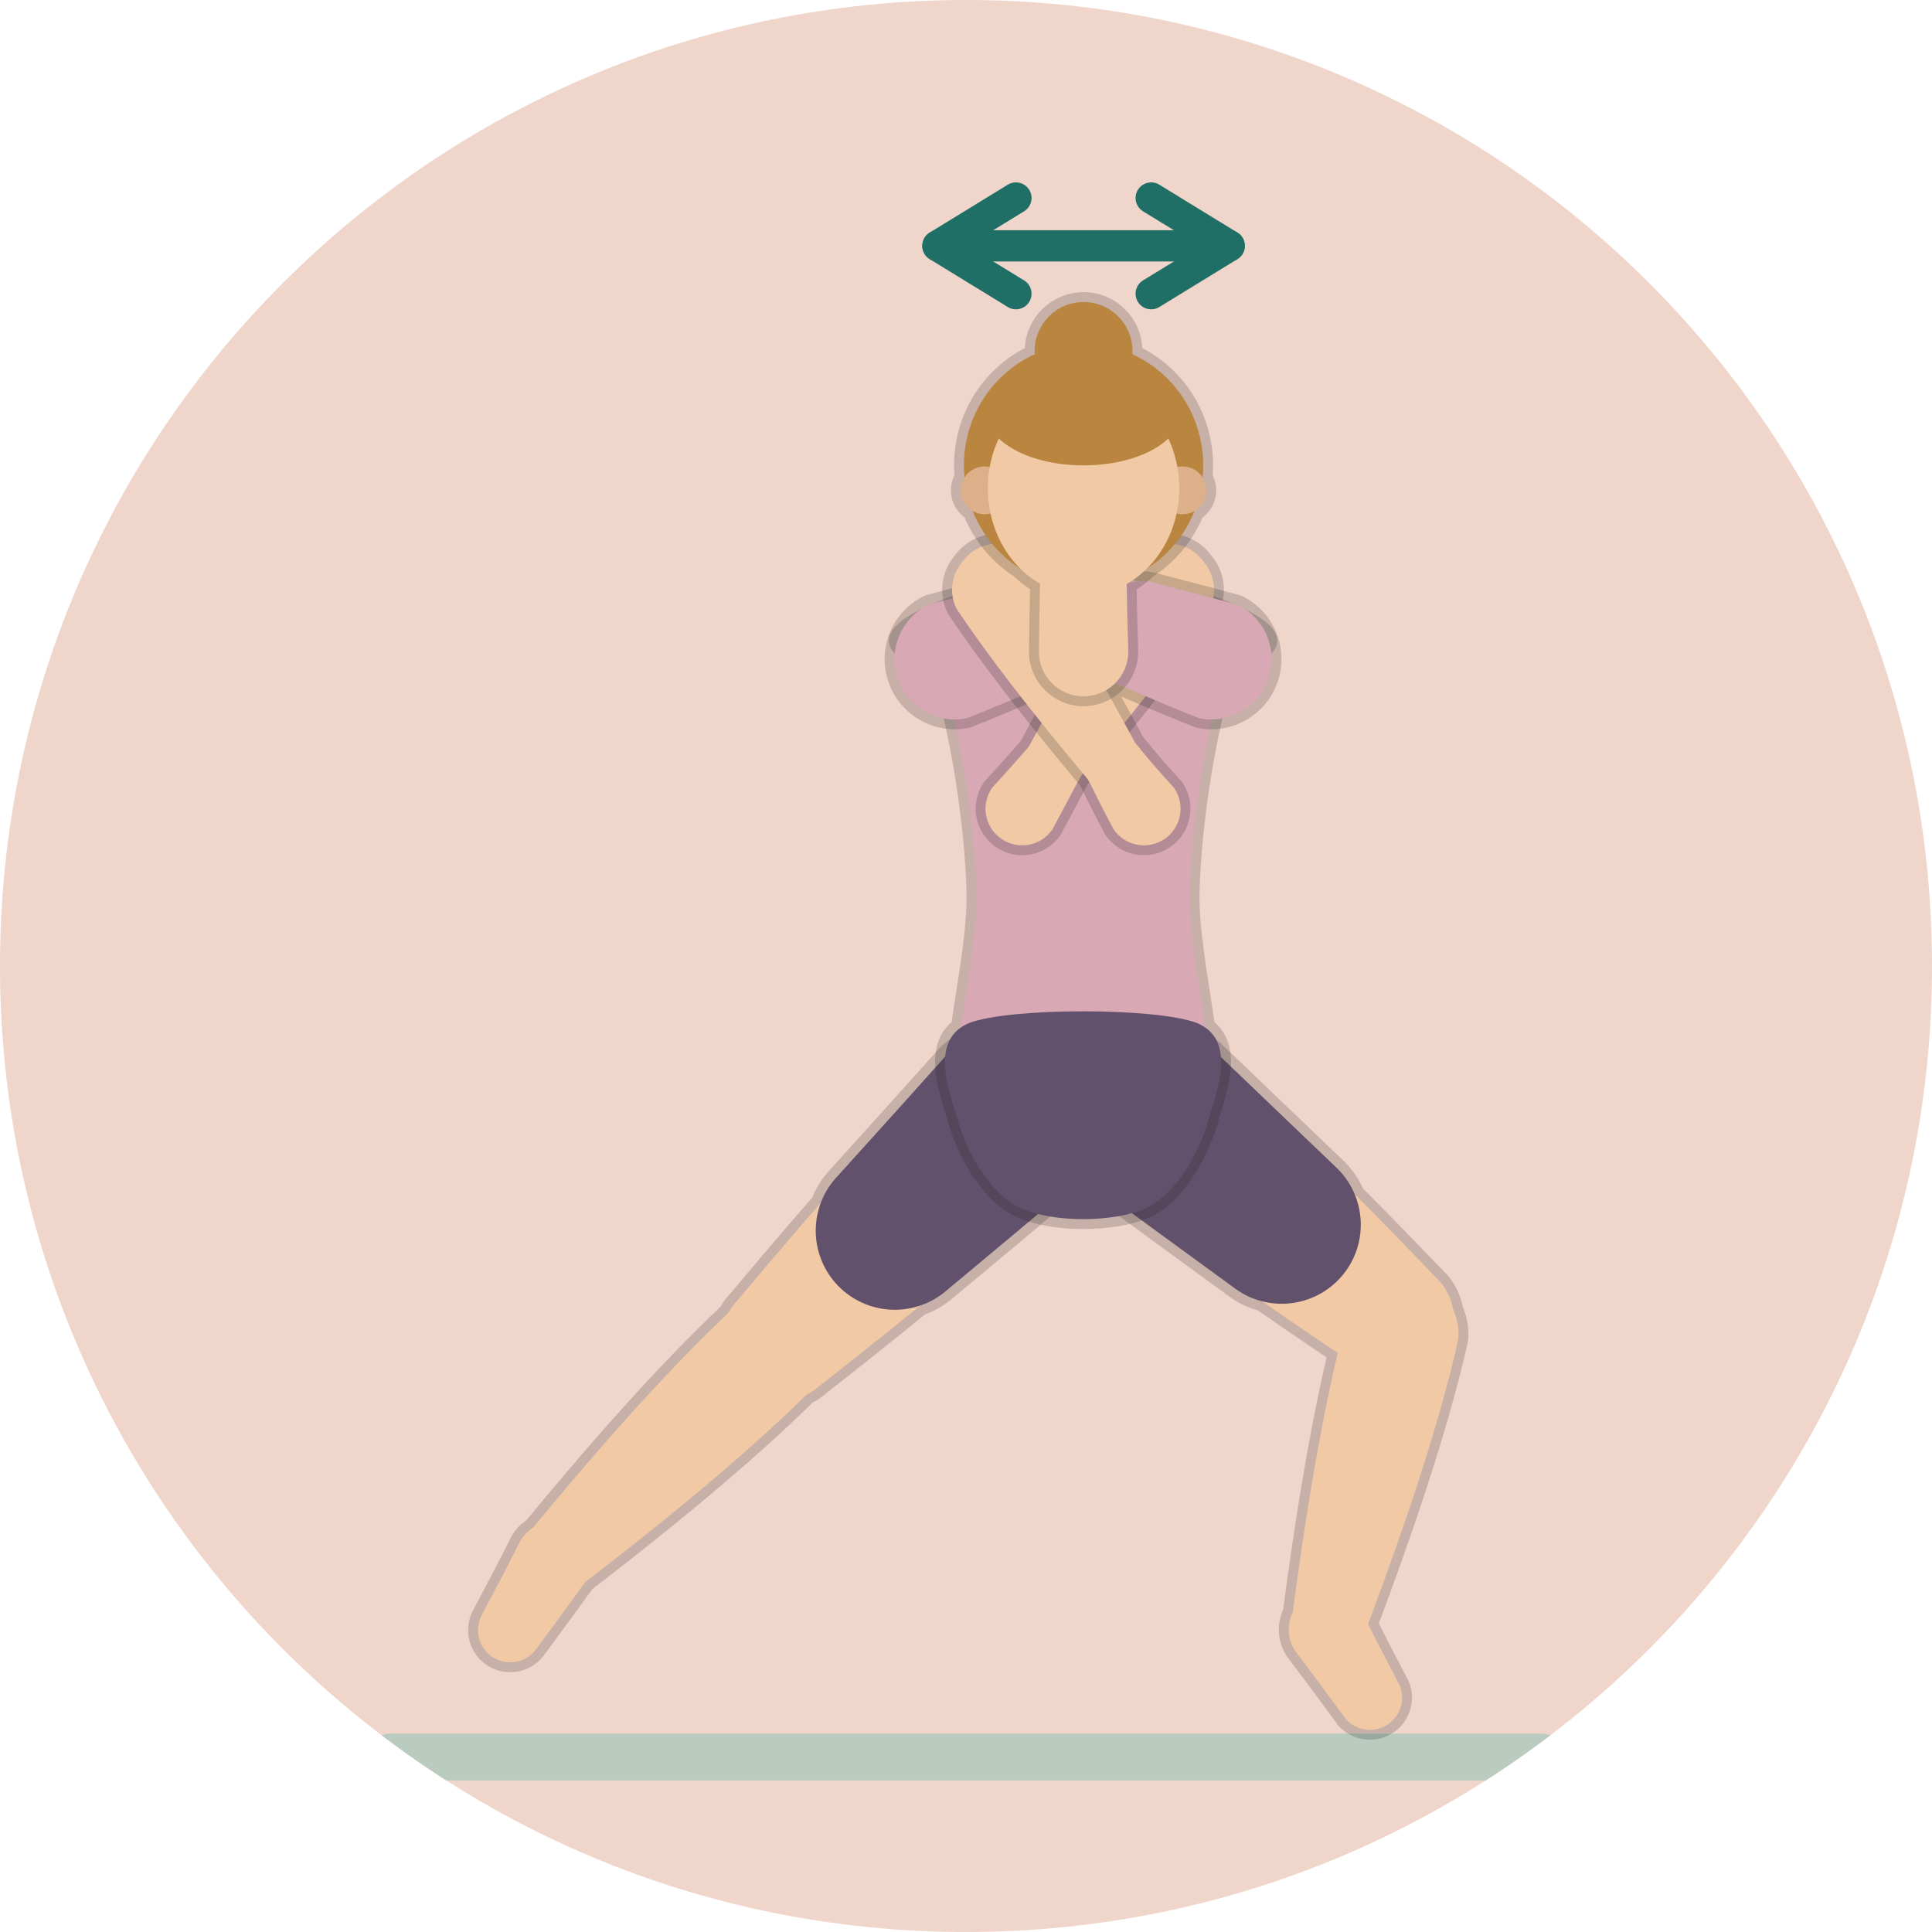
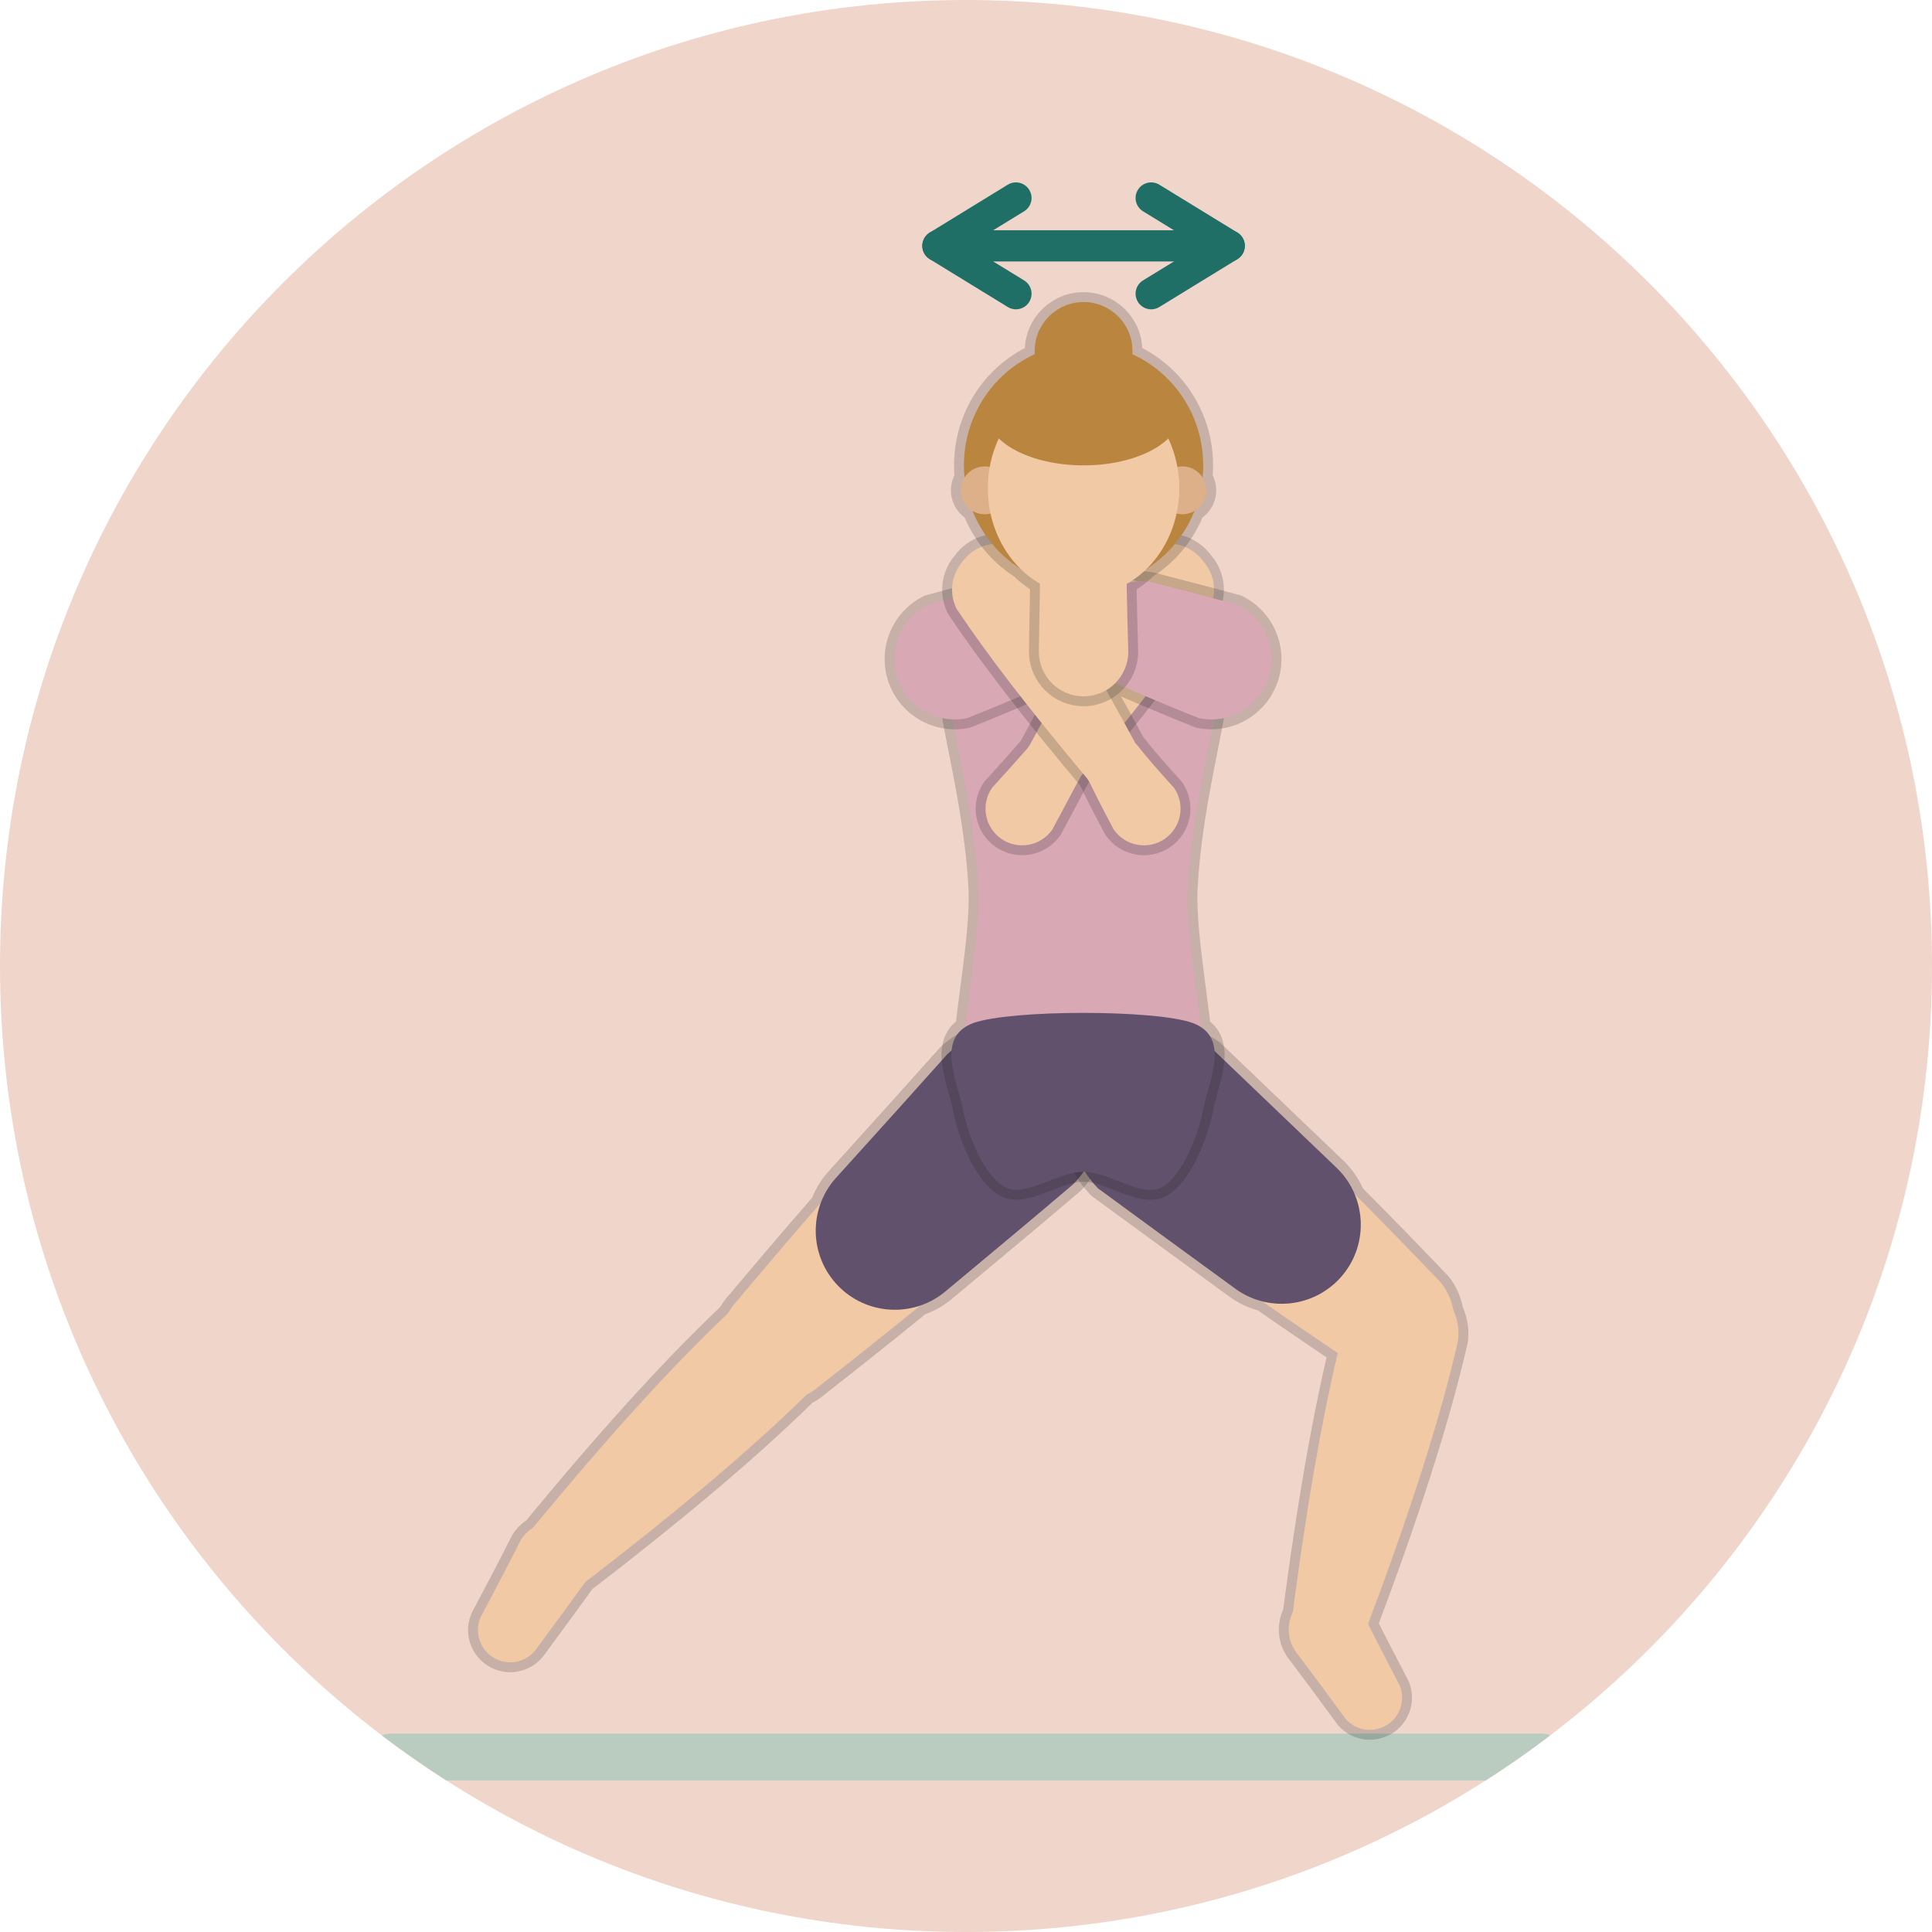
<svg xmlns="http://www.w3.org/2000/svg" viewBox="0 0 200 200" width="400" height="400" role="img" aria-label="Figure facing forward in a wide stance with one knee bent, hips back and hands in front of the chest.">
  <circle cx="100" cy="100" r="100" fill="#F0D5CB" />
  <clipPath id="c7w8fgk">
    <circle cx="100" cy="100" r="100" />
  </clipPath>
  <g clip-path="url(#c7w8fgk)">
    <g transform="translate(100.0 180.0) scale(1.077)">
      <rect x="-57.499" y="-0.5" width="114.999" height="4.5" rx="2.2" fill="#B9CCBF" />
      <g>
        <path d="M-21.8 -41.9Q-30.2 -34.2 -42.1 -19.7A3.5 3.5 0 0 0 -37.2 -14.6Q-22.3 -26.0 -14.3 -34.1A5.5 5.5 0 0 0 -21.8 -41.9ZM-1.3 -65.3Q-9.6 -56.9 -22.0 -42.1A5.7 5.7 0 0 0 -14.1 -33.9Q1.1 -45.8 9.8 -53.8A8.0 8.0 0 0 0 -1.3 -65.3ZM-1.8 -65.8Q-5.9 -61.2 -12.6 -53.8A7.6 7.6 0 0 0 -2.1 -42.9Q5.6 -49.3 10.3 -53.3A8.7 8.7 0 0 0 -1.8 -65.8ZM-42.8 -19.1Q-44.2 -16.3 -46.6 -11.8A3.1 3.1 0 0 0 -41.4 -8.5Q-38.3 -12.7 -36.5 -15.2A3.7 3.7 0 0 0 -42.8 -19.1Z" fill="#1E1F1D" stroke="#1E1F1D" stroke-width="1.9" stroke-linejoin="round" opacity="0.2" />
        <path d="M-21.8 -41.9Q-30.2 -34.2 -42.1 -19.7A3.5 3.5 0 0 0 -37.2 -14.6Q-22.3 -26.0 -14.3 -34.1A5.5 5.5 0 0 0 -21.8 -41.9Z" fill="#F1C9A5" />
        <path d="M-1.3 -65.3Q-9.6 -56.9 -22.0 -42.1A5.7 5.7 0 0 0 -14.1 -33.9Q1.1 -45.8 9.8 -53.8A8.0 8.0 0 0 0 -1.3 -65.3Z" fill="#F1C9A5" />
        <path d="M-1.8 -65.8Q-5.9 -61.2 -12.6 -53.8A7.6 7.6 0 0 0 -2.1 -42.9Q5.6 -49.3 10.3 -53.3A8.7 8.7 0 0 0 -1.8 -65.8Z" fill="#62516C" />
        <path d="M-42.8 -19.1Q-44.2 -16.3 -46.6 -11.8A3.1 3.1 0 0 0 -41.4 -8.5Q-38.3 -12.7 -36.5 -15.2A3.7 3.7 0 0 0 -42.8 -19.1Z" fill="#F1C9A5" />
      </g>
      <g>
        <path d="M36.7 -40.9Q33.7 -29.9 31.3 -11.3A3.5 3.5 0 0 0 38.1 -9.6Q44.8 -27.2 47.3 -38.3A5.5 5.5 0 0 0 36.7 -40.9ZM13.1 -53.4Q22.3 -46.0 38.4 -35.3A5.7 5.7 0 0 0 45.6 -43.9Q32.2 -57.9 23.4 -65.7A8.0 8.0 0 0 0 13.1 -53.4ZM12.7 -52.9Q17.6 -49.3 25.7 -43.4A7.6 7.6 0 0 0 35.5 -55.0Q28.3 -61.9 23.8 -66.2A8.7 8.7 0 0 0 12.7 -52.9ZM31.6 -8.5Q33.5 -6.0 36.5 -1.9A3.1 3.1 0 0 0 41.7 -5.1Q39.3 -9.7 37.9 -12.5A3.7 3.7 0 0 0 31.6 -8.5Z" fill="#1E1F1D" stroke="#1E1F1D" stroke-width="1.9" stroke-linejoin="round" opacity="0.2" />
        <path d="M36.7 -40.9Q33.7 -29.9 31.3 -11.3A3.5 3.5 0 0 0 38.1 -9.6Q44.8 -27.2 47.3 -38.3A5.5 5.5 0 0 0 36.7 -40.9Z" fill="#F1C9A5" />
        <path d="M13.1 -53.4Q22.3 -46.0 38.4 -35.3A5.7 5.7 0 0 0 45.6 -43.9Q32.2 -57.9 23.4 -65.7A8.0 8.0 0 0 0 13.1 -53.4Z" fill="#F1C9A5" />
        <path d="M12.7 -52.9Q17.6 -49.3 25.7 -43.4A7.6 7.6 0 0 0 35.5 -55.0Q28.3 -61.9 23.8 -66.2A8.7 8.7 0 0 0 12.7 -52.9Z" fill="#62516C" />
        <path d="M31.6 -8.5Q33.5 -6.0 36.5 -1.9A3.1 3.1 0 0 0 41.7 -5.1Q39.3 -9.7 37.9 -12.5A3.7 3.7 0 0 0 31.6 -8.5Z" fill="#F1C9A5" />
      </g>
      <g>
-         <path d="M-0.5 -59.5C-2.2 -64.0 1.2 -74.7 1.0 -81.5C0.8 -88.4 -0.6 -96.4 -1.8 -100.5C-3.0 -104.6 -7.4 -104.4 -6.3 -106.0C-5.2 -107.7 0.8 -109.8 4.8 -110.5C8.8 -111.3 13.7 -111.3 17.7 -110.5C21.7 -109.8 27.7 -107.7 28.8 -106.0C29.9 -104.4 25.5 -104.6 24.3 -100.5C23.1 -96.4 21.7 -88.4 21.5 -81.5C21.3 -74.7 24.7 -64.0 23.0 -59.5C21.3 -55.0 15.2 -54.5 11.3 -54.5C7.3 -54.5 1.2 -55.0 -0.5 -59.5ZM-0.8 -59.5C-1.7 -62.5 -3.5 -67.2 0.3 -68.8C4.2 -70.3 18.3 -70.3 22.2 -68.8C26.0 -67.2 24.2 -62.5 23.3 -59.5C22.5 -56.6 20.3 -52.4 17.3 -51.0C14.2 -49.6 8.3 -49.6 5.3 -51.0C2.2 -52.4 -0.0 -56.6 -0.8 -59.5ZM11.3 -105.5A5.2 5.2 0.0 1 0 11.3 -115.9A5.2 5.2 0.0 1 0 11.3 -105.5Z" fill="#1E1F1D" stroke="#1E1F1D" stroke-width="1.9" stroke-linejoin="round" opacity="0.2" />
-         <path d="M-0.5 -59.5C-2.2 -64.0 1.2 -74.7 1.0 -81.5C0.8 -88.4 -0.6 -96.4 -1.8 -100.5C-3.0 -104.6 -7.4 -104.4 -6.3 -106.0C-5.2 -107.7 0.8 -109.8 4.8 -110.5C8.8 -111.3 13.7 -111.3 17.7 -110.5C21.7 -109.8 27.7 -107.7 28.8 -106.0C29.9 -104.4 25.5 -104.6 24.3 -100.5C23.1 -96.4 21.7 -88.4 21.5 -81.5C21.3 -74.7 24.7 -64.0 23.0 -59.5C21.3 -55.0 15.2 -54.5 11.3 -54.5C7.3 -54.5 1.2 -55.0 -0.5 -59.5Z" fill="#D8A8B5" />
-         <path d="M-0.8 -59.5C-1.7 -62.5 -3.5 -67.2 0.3 -68.8C4.2 -70.3 18.3 -70.3 22.2 -68.8C26.0 -67.2 24.2 -62.5 23.3 -59.5C22.5 -56.6 20.3 -52.4 17.3 -51.0C14.2 -49.6 8.3 -49.6 5.3 -51.0C2.2 -52.4 -0.0 -56.6 -0.8 -59.5Z" fill="#62516C" />
-         <path d="M11.3 -105.5A5.2 5.2 0.0 1 0 11.3 -115.9A5.2 5.2 0.0 1 0 11.3 -105.5Z" fill="#F1C9A5" />
+         <path d="M0.1 -59.5C-1.6 -63.9 1.4 -75.0 1.2 -81.5C0.9 -88.0 -0.7 -94.5 -1.4 -98.5C-2.1 -102.5 -3.8 -103.8 -3.1 -105.5C-2.4 -107.3 -1.1 -108.5 2.7 -109.1C6.5 -109.7 16.0 -109.7 19.8 -109.1C23.6 -108.5 24.9 -107.3 25.6 -105.5C26.3 -103.8 24.6 -102.5 23.9 -98.5C23.2 -94.5 21.6 -88.0 21.3 -81.5C21.1 -75.0 24.1 -63.9 22.4 -59.5C20.7 -55.2 15.0 -55.5 11.3 -55.5C7.5 -55.5 1.8 -55.2 0.1 -59.5ZM-0.3 -60.5C-0.8 -63.2 -3.0 -67.4 0.7 -68.8C4.4 -70.1 18.2 -70.1 21.8 -68.8C25.5 -67.4 23.3 -63.2 22.8 -60.5C22.3 -57.9 20.7 -54.0 18.8 -53.0C16.8 -52.0 13.8 -54.5 11.3 -54.5C8.8 -54.5 5.7 -52.0 3.8 -53.0C1.8 -54.0 0.2 -57.9 -0.3 -60.5Z" fill="#1E1F1D" stroke="#1E1F1D" stroke-width="1.9" stroke-linejoin="round" opacity="0.2" />
+         <path d="M0.1 -59.5C-1.6 -63.9 1.4 -75.0 1.2 -81.5C0.9 -88.0 -0.7 -94.5 -1.4 -98.5C-2.1 -102.5 -3.8 -103.8 -3.1 -105.5C-2.4 -107.3 -1.1 -108.5 2.7 -109.1C6.5 -109.7 16.0 -109.7 19.8 -109.1C23.6 -108.5 24.9 -107.3 25.6 -105.5C26.3 -103.8 24.6 -102.5 23.9 -98.5C23.2 -94.5 21.6 -88.0 21.3 -81.5C21.1 -75.0 24.1 -63.9 22.4 -59.5C20.7 -55.2 15.0 -55.5 11.3 -55.5C7.5 -55.5 1.8 -55.2 0.1 -59.5Z" fill="#D8A8B5" />
+         <path d="M-0.3 -60.5C-0.8 -63.2 -3.0 -67.4 0.7 -68.8C4.4 -70.1 18.2 -70.1 21.8 -68.8C25.5 -67.4 23.3 -63.2 22.8 -60.5C22.3 -57.9 20.7 -54.0 18.8 -53.0C16.8 -52.0 13.8 -54.5 11.3 -54.5C8.8 -54.5 5.7 -52.0 3.8 -53.0C1.8 -54.0 0.2 -57.9 -0.3 -60.5Z" fill="#62516C" />
      </g>
      <g>
        <path d="M-0.1 -98.8Q8.2 -101.5 21.3 -107.1A4.1 4.1 0 0 0 18.7 -114.8Q4.9 -111.1 -3.4 -108.3A5.0 5.0 0 0 0 -0.1 -98.8ZM0.1 -98.1Q2.9 -99.2 7.3 -101.1A5.2 5.2 0 0 0 4.0 -111.0Q-0.7 -109.8 -3.6 -109.0A5.8 5.8 0 0 0 0.1 -98.1ZM16.7 -113.2Q12.1 -106.7 5.9 -95.1A2.8 2.8 0 0 0 10.6 -92.0Q19.0 -102.0 23.4 -108.6A4.1 4.1 0 0 0 16.7 -113.2ZM5.9 -95.2Q4.6 -93.7 2.5 -91.4A3.5 3.5 0 0 0 8.3 -87.4Q9.8 -90.2 10.7 -91.9A2.9 2.9 0 0 0 5.9 -95.2Z" fill="#1E1F1D" stroke="#1E1F1D" stroke-width="1.9" stroke-linejoin="round" opacity="0.2" />
        <path d="M-0.1 -98.8Q8.2 -101.5 21.3 -107.1A4.1 4.1 0 0 0 18.7 -114.8Q4.9 -111.1 -3.4 -108.3A5.0 5.0 0 0 0 -0.1 -98.8Z" fill="#F1C9A5" />
        <path d="M0.1 -98.1Q2.9 -99.2 7.3 -101.1A5.2 5.2 0 0 0 4.0 -111.0Q-0.7 -109.8 -3.6 -109.0A5.8 5.8 0 0 0 0.1 -98.1Z" fill="#D8A8B5" />
        <path d="M16.7 -113.2Q12.1 -106.7 5.9 -95.1A2.8 2.8 0 0 0 10.6 -92.0Q19.0 -102.0 23.4 -108.6A4.1 4.1 0 0 0 16.7 -113.2Z" fill="#F1C9A5" />
        <path d="M5.9 -95.2Q4.6 -93.7 2.5 -91.4A3.5 3.5 0 0 0 8.3 -87.4Q9.8 -90.2 10.7 -91.9A2.9 2.9 0 0 0 5.9 -95.2Z" fill="#F1C9A5" />
      </g>
      <g>
        <path d="M25.9 -108.3Q17.6 -111.1 3.8 -114.8A4.1 4.1 0 0 0 1.2 -107.1Q14.3 -101.5 22.6 -98.8A5.0 5.0 0 0 0 25.9 -108.3ZM26.1 -109.0Q23.2 -109.8 18.5 -111.0A5.2 5.2 0 0 0 15.2 -101.1Q19.6 -99.2 22.4 -98.1A5.8 5.8 0 0 0 26.1 -109.0ZM-0.9 -108.6Q3.5 -102.0 11.9 -92.0A2.8 2.8 0 0 0 16.6 -95.1Q10.4 -106.7 5.8 -113.2A4.1 4.1 0 0 0 -0.9 -108.6ZM11.9 -91.9Q12.7 -90.2 14.2 -87.4A3.5 3.5 0 0 0 20.0 -91.4Q17.9 -93.7 16.7 -95.2A2.9 2.9 0 0 0 11.9 -91.9Z" fill="#1E1F1D" stroke="#1E1F1D" stroke-width="1.9" stroke-linejoin="round" opacity="0.2" />
        <path d="M25.9 -108.3Q17.6 -111.1 3.8 -114.8A4.1 4.1 0 0 0 1.2 -107.1Q14.3 -101.5 22.6 -98.8A5.0 5.0 0 0 0 25.9 -108.3Z" fill="#F1C9A5" />
        <path d="M26.1 -109.0Q23.2 -109.8 18.5 -111.0A5.2 5.2 0 0 0 15.2 -101.1Q19.6 -99.2 22.4 -98.1A5.8 5.8 0 0 0 26.1 -109.0Z" fill="#D8A8B5" />
        <path d="M-0.9 -108.6Q3.5 -102.0 11.9 -92.0A2.8 2.8 0 0 0 16.6 -95.1Q10.4 -106.7 5.8 -113.2A4.1 4.1 0 0 0 -0.9 -108.6Z" fill="#F1C9A5" />
        <path d="M11.9 -91.9Q12.7 -90.2 14.2 -87.4A3.5 3.5 0 0 0 20.0 -91.4Q17.9 -93.7 16.7 -95.2A2.9 2.9 0 0 0 11.9 -91.9Z" fill="#F1C9A5" />
      </g>
      <g>
        <path d="M15.6 -104.5Q15.4 -110.8 15.3 -121.0A4.0 4.0 0 0 0 7.3 -121.0Q7.1 -110.8 7.0 -104.5A4.3 4.3 0 0 0 15.6 -104.5ZM11.3 -128.7A4.7 4.7 0.0 1 0 11.3 -138.1A4.7 4.7 0.0 1 0 11.3 -128.7ZM11.3 -110.7A11.5 11.7 0.0 1 0 11.3 -134.1A11.5 11.7 0.0 1 0 11.3 -110.7ZM20.8 -117.7A2.3 2.3 0.0 1 0 20.8 -122.3A2.3 2.3 0.0 1 0 20.8 -117.7ZM1.8 -117.7A2.3 2.3 0.0 1 0 1.8 -122.3A2.3 2.3 0.0 1 0 1.8 -117.7ZM11.3 -109.9A9.2 10.3 0.0 1 0 11.3 -130.5A9.2 10.3 0.0 1 0 11.3 -109.9ZM11.3 -122.4A9.3 5.0 0.0 1 0 11.3 -132.4A9.3 5.0 0.0 1 0 11.3 -122.4Z" fill="#1E1F1D" stroke="#1E1F1D" stroke-width="1.9" stroke-linejoin="round" opacity="0.2" />
        <path d="M15.6 -104.5Q15.4 -110.8 15.3 -121.0A4.0 4.0 0 0 0 7.3 -121.0Q7.1 -110.8 7.0 -104.5A4.3 4.3 0 0 0 15.6 -104.5Z" fill="#F1C9A5" />
        <path d="M11.3 -128.7A4.7 4.7 0.0 1 0 11.3 -138.1A4.7 4.7 0.0 1 0 11.3 -128.7Z" fill="#B9853F" />
        <path d="M11.3 -110.7A11.5 11.7 0.0 1 0 11.3 -134.1A11.5 11.7 0.0 1 0 11.3 -110.7Z" fill="#B9853F" />
        <path d="M20.8 -117.7A2.3 2.3 0.0 1 0 20.8 -122.3A2.3 2.3 0.0 1 0 20.8 -117.7Z" fill="#DDB08A" />
        <path d="M1.8 -117.7A2.3 2.3 0.0 1 0 1.8 -122.3A2.3 2.3 0.0 1 0 1.8 -117.7Z" fill="#DDB08A" />
        <path d="M11.3 -109.9A9.2 10.3 0.0 1 0 11.3 -130.5A9.2 10.3 0.0 1 0 11.3 -109.9Z" fill="#F1C9A5" />
        <path d="M11.3 -122.4A9.3 5.0 0.0 1 0 11.3 -132.4A9.3 5.0 0.0 1 0 11.3 -122.4Z" fill="#B9853F" />
      </g>
      <g fill="none" stroke="#1F6F66" stroke-width="3" stroke-linecap="round" stroke-linejoin="round">
        <path d="M-2.7 -143.5Q11.3 -143.5 25.3 -143.5" />
        <path d="M17.8 -138.9L25.3 -143.5L17.8 -148.1" />
        <path d="M4.8 -148.1L-2.7 -143.5L4.8 -138.9" />
      </g>
    </g>
  </g>
</svg>
